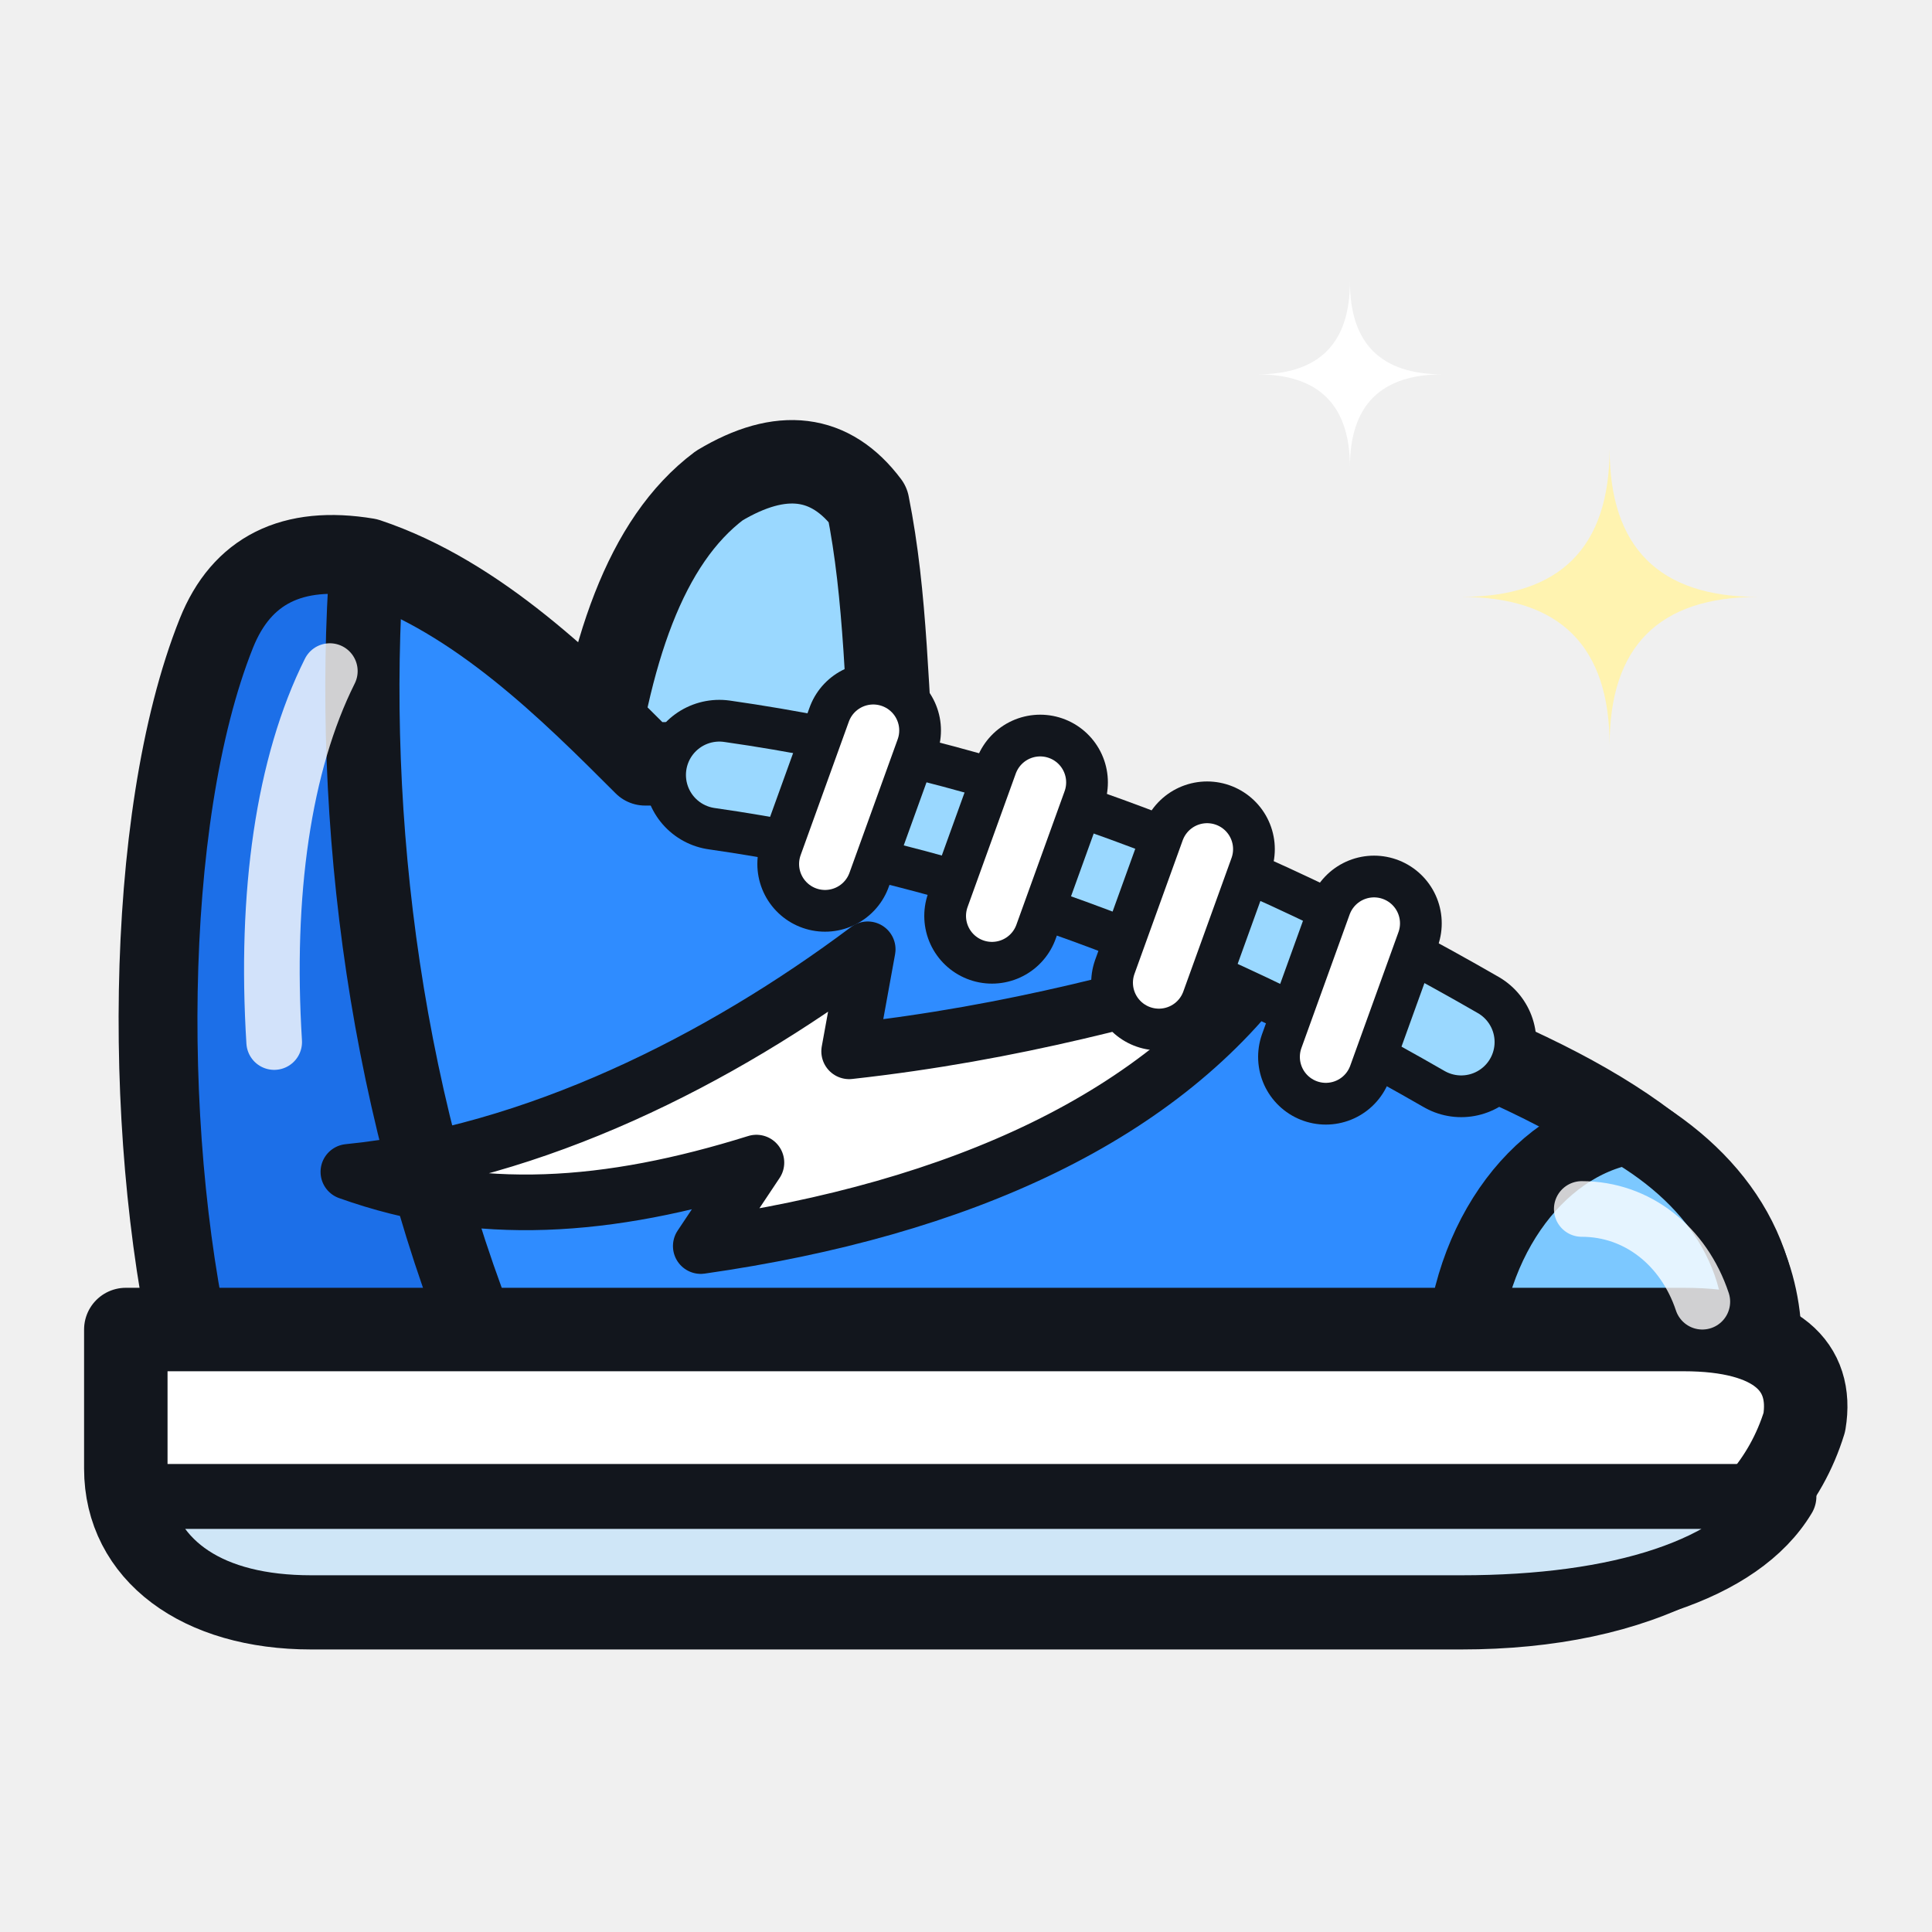
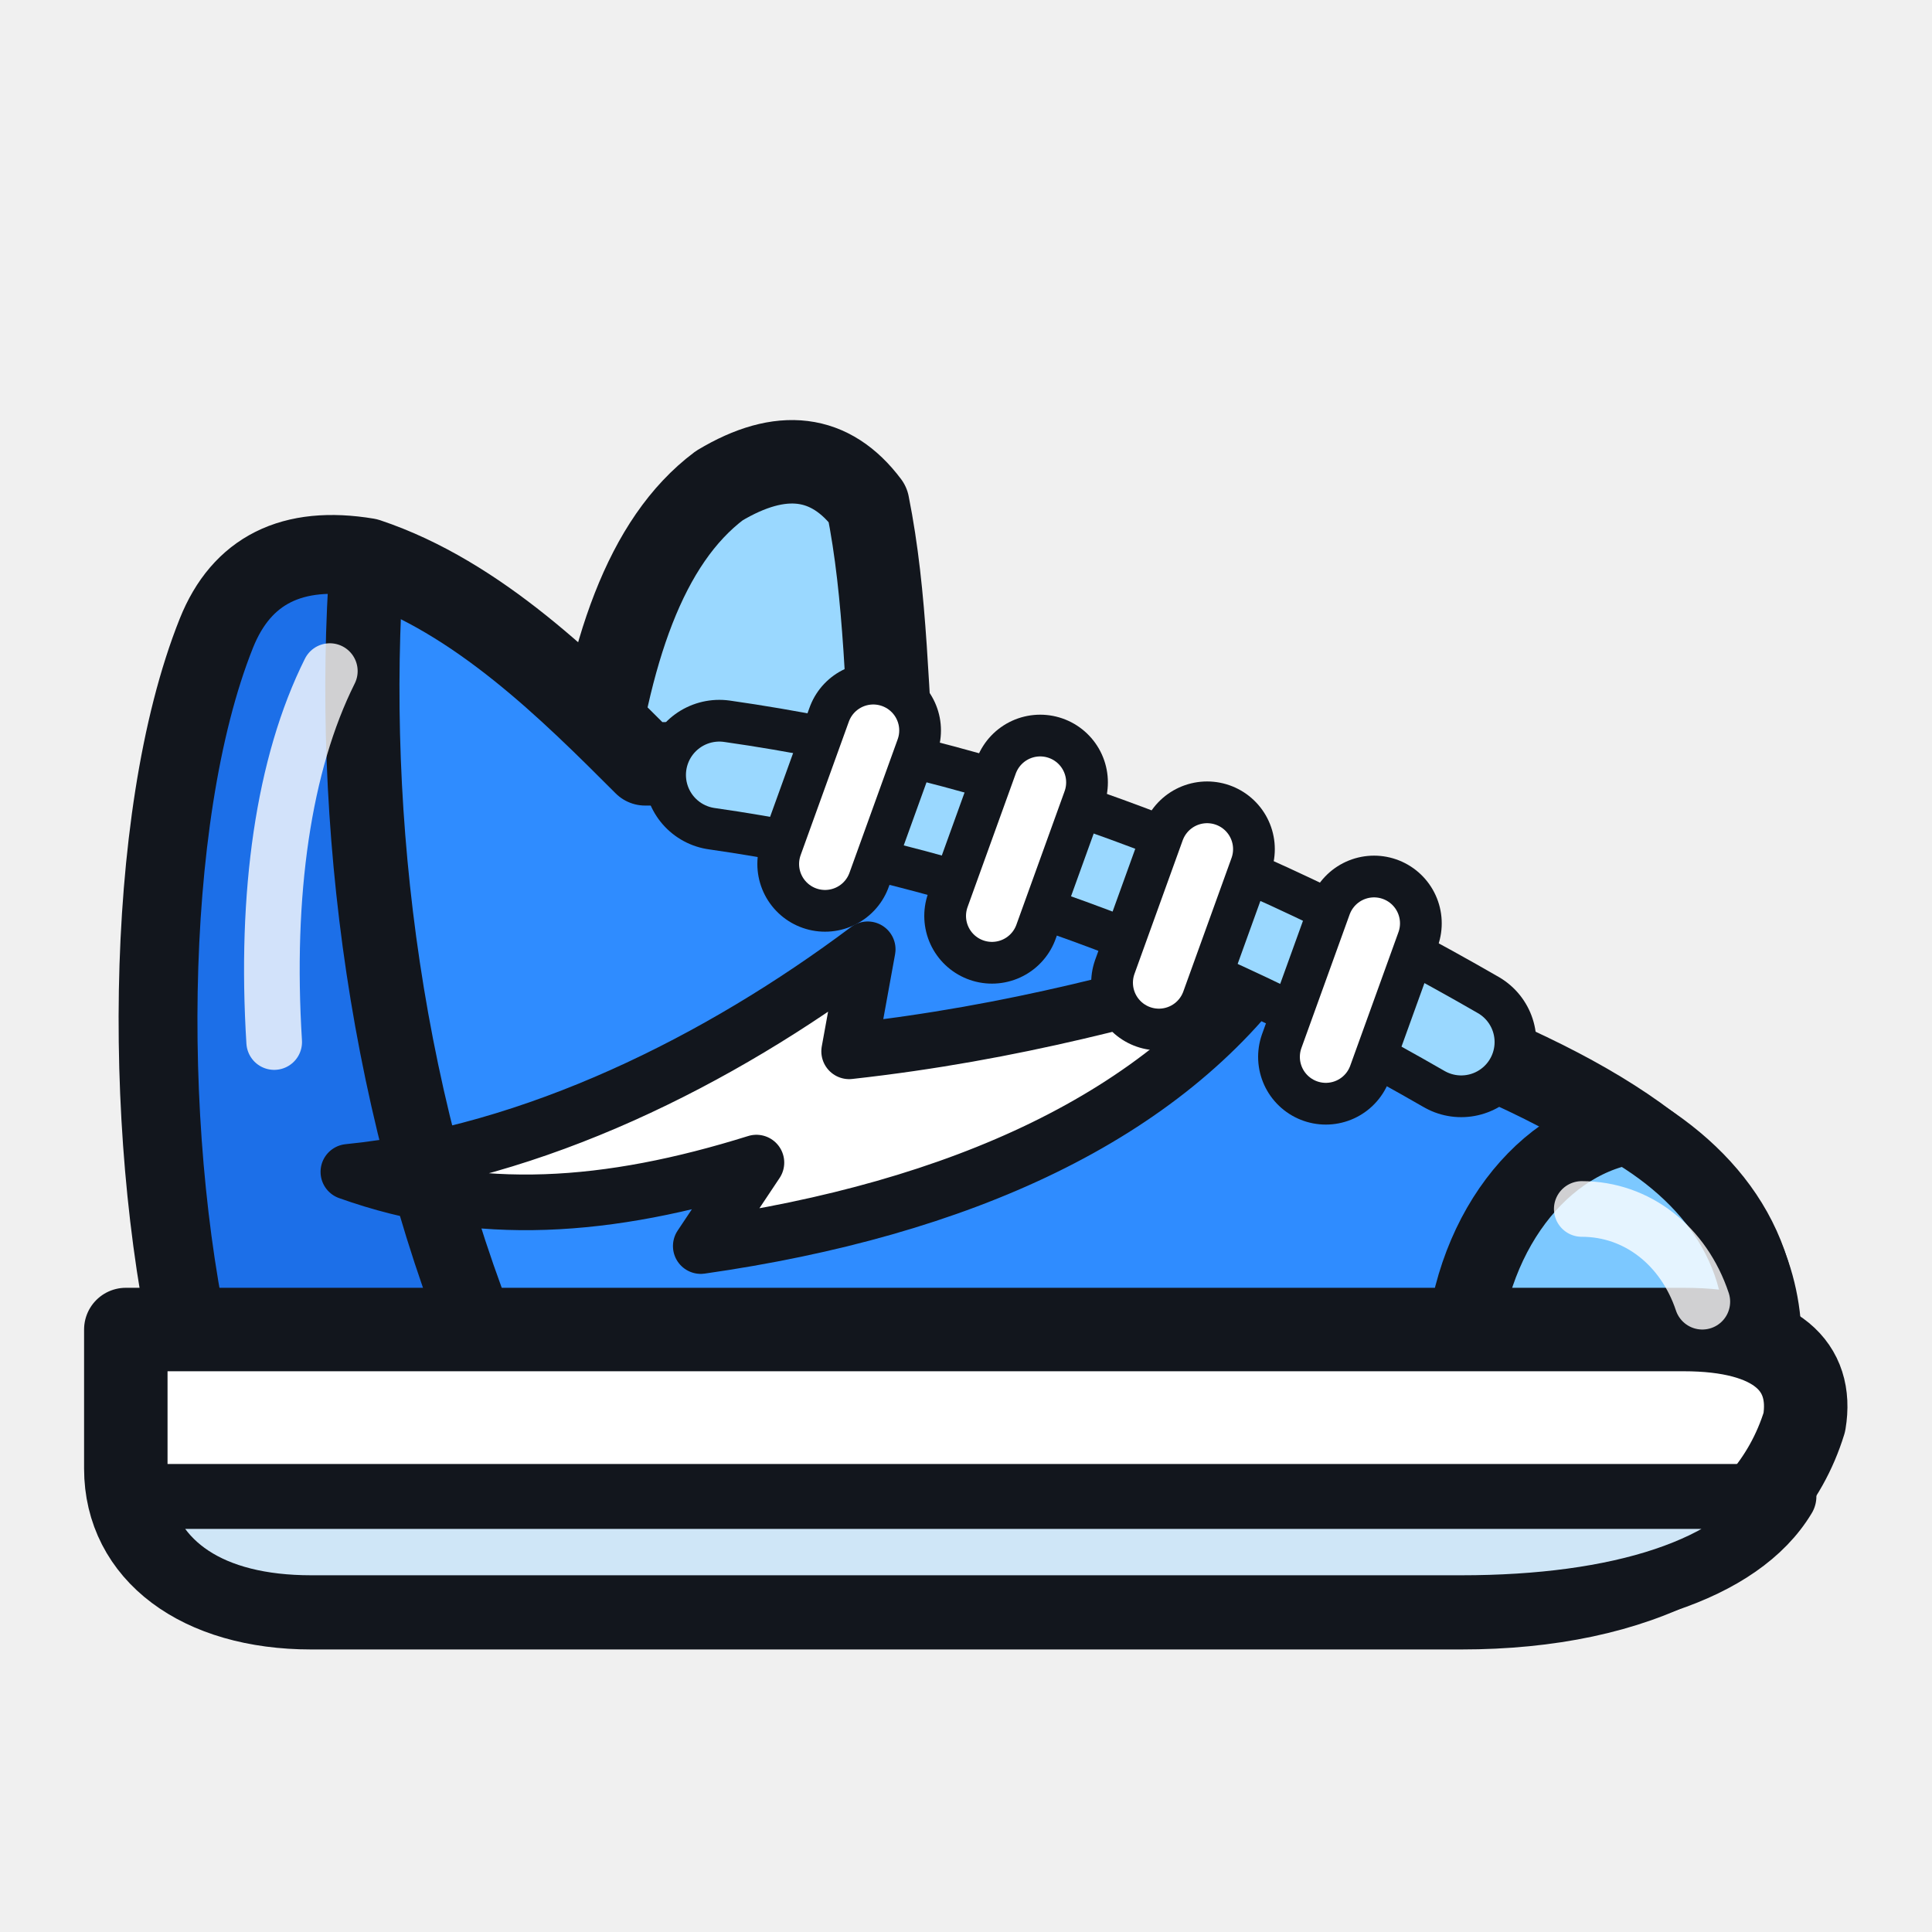
<svg xmlns="http://www.w3.org/2000/svg" viewBox="0 0 100 100" width="256" height="256">
  <g transform="translate(50 50) scale(.96) translate(-53.3 -45.9)">
    <path d="M33 37 C34 29 36 23 40 20 Q45 17 48 21 C49 26 49 31 49.5 38 Z" fill="#9ad8ff" stroke="#12161d" stroke-width="4.5" stroke-linejoin="round" stroke-linecap="round" />
    <path d="M12 68 C9 56 9 38 13 28 Q15 23 21 24 C27 26 32 31 36 35 L44 35 C56 38 70 44 82 51 C91 55 97 60 96 68 Z" fill="#2f8cff" stroke="#12161d" stroke-width="4.5" stroke-linejoin="round" stroke-linecap="round" />
    <path d="M12 68 C9 56 9 38 13 28 Q15 23 21 24 C20 38 22 54 28 68 Z" fill="#1c6fe8" stroke="#12161d" stroke-width="4" stroke-linejoin="round" stroke-linecap="round" />
    <path d="M80 68 C80 61 84 55.5 89 54.6 C94 57.5 97 62 96 68 Z" fill="#7cc8ff" stroke="#12161d" stroke-width="4" stroke-linejoin="round" stroke-linecap="round" />
    <path d="M20 57 C30 56 40 51 48 45 L47 50.5 C56 49.5 63 47.5 70 45.5 C64 54 53 59 39 61 L42 56.5 C34 59 27 59.5 20 57 Z" fill="#ffffff" stroke="#12161d" stroke-width="3" stroke-linejoin="round" stroke-linecap="round" />
    <path d="M40 35.6 C54 37.6 67 42.5 80 50" fill="none" stroke="#12161d" stroke-width="8.1" stroke-linecap="round" />
    <path d="M40 35.6 C54 37.6 67 42.5 80 50" fill="none" stroke="#9ad8ff" stroke-width="3.6" stroke-linecap="round" />
    <path d="M48.3 33.2 L45.7 40.4 M57.3 36 L54.7 43.2 M66.3 39.6 L63.7 46.8 M75.3 43.6 L72.7 50.8" fill="none" stroke="#12161d" stroke-width="7.3" stroke-linecap="round" />
    <path d="M48.3 33.2 L45.7 40.4 M57.3 36 L54.7 43.2 M66.3 39.6 L63.7 46.8 M75.3 43.6 L72.7 50.8" fill="none" stroke="#ffffff" stroke-width="2.8" stroke-linecap="round" />
    <path d="M8 65.5 H92 C97 65.5 99 67.5 98.5 70.5 C96.5 77 89.5 80.5 80 80.5 H18 C12 80.5 8 77.5 8 73 Z" fill="#ffffff" stroke="#12161d" stroke-width="4.5" stroke-linejoin="round" stroke-linecap="round" />
    <path d="M8.6 74.5 H97.4 C95 78.5 88.5 80.5 80 80.5 H18 C12.5 80.5 9.3 78.2 8.6 74.5 Z" fill="#cfe6f7" stroke="#12161d" stroke-width="3.5" stroke-linejoin="round" stroke-linecap="round" />
    <path d="M16 50 C15.5 42 16.5 35 19 30" stroke="#fff" stroke-opacity=".8" stroke-width="3" fill="none" stroke-linecap="round" />
    <path d="M86.5 59 C89.5 59 92 61 93 64" stroke="#fff" stroke-opacity=".8" stroke-width="3" fill="none" stroke-linecap="round" />
    <path d="M15 70 H60" stroke="#fff" stroke-opacity=".85" stroke-width="2.4" stroke-linecap="round" />
-     <path d="M88 18 Q88 26 96 26 Q88 26 88 34 Q88 26 80 26 Q88 26 88 18Z" fill="#fff3b0" />
-     <path d="M74 9 Q74 14 79 14 Q74 14 74 19 Q74 14 69 14 Q74 14 74 9Z" fill="#ffffff" />
  </g>
</svg>
